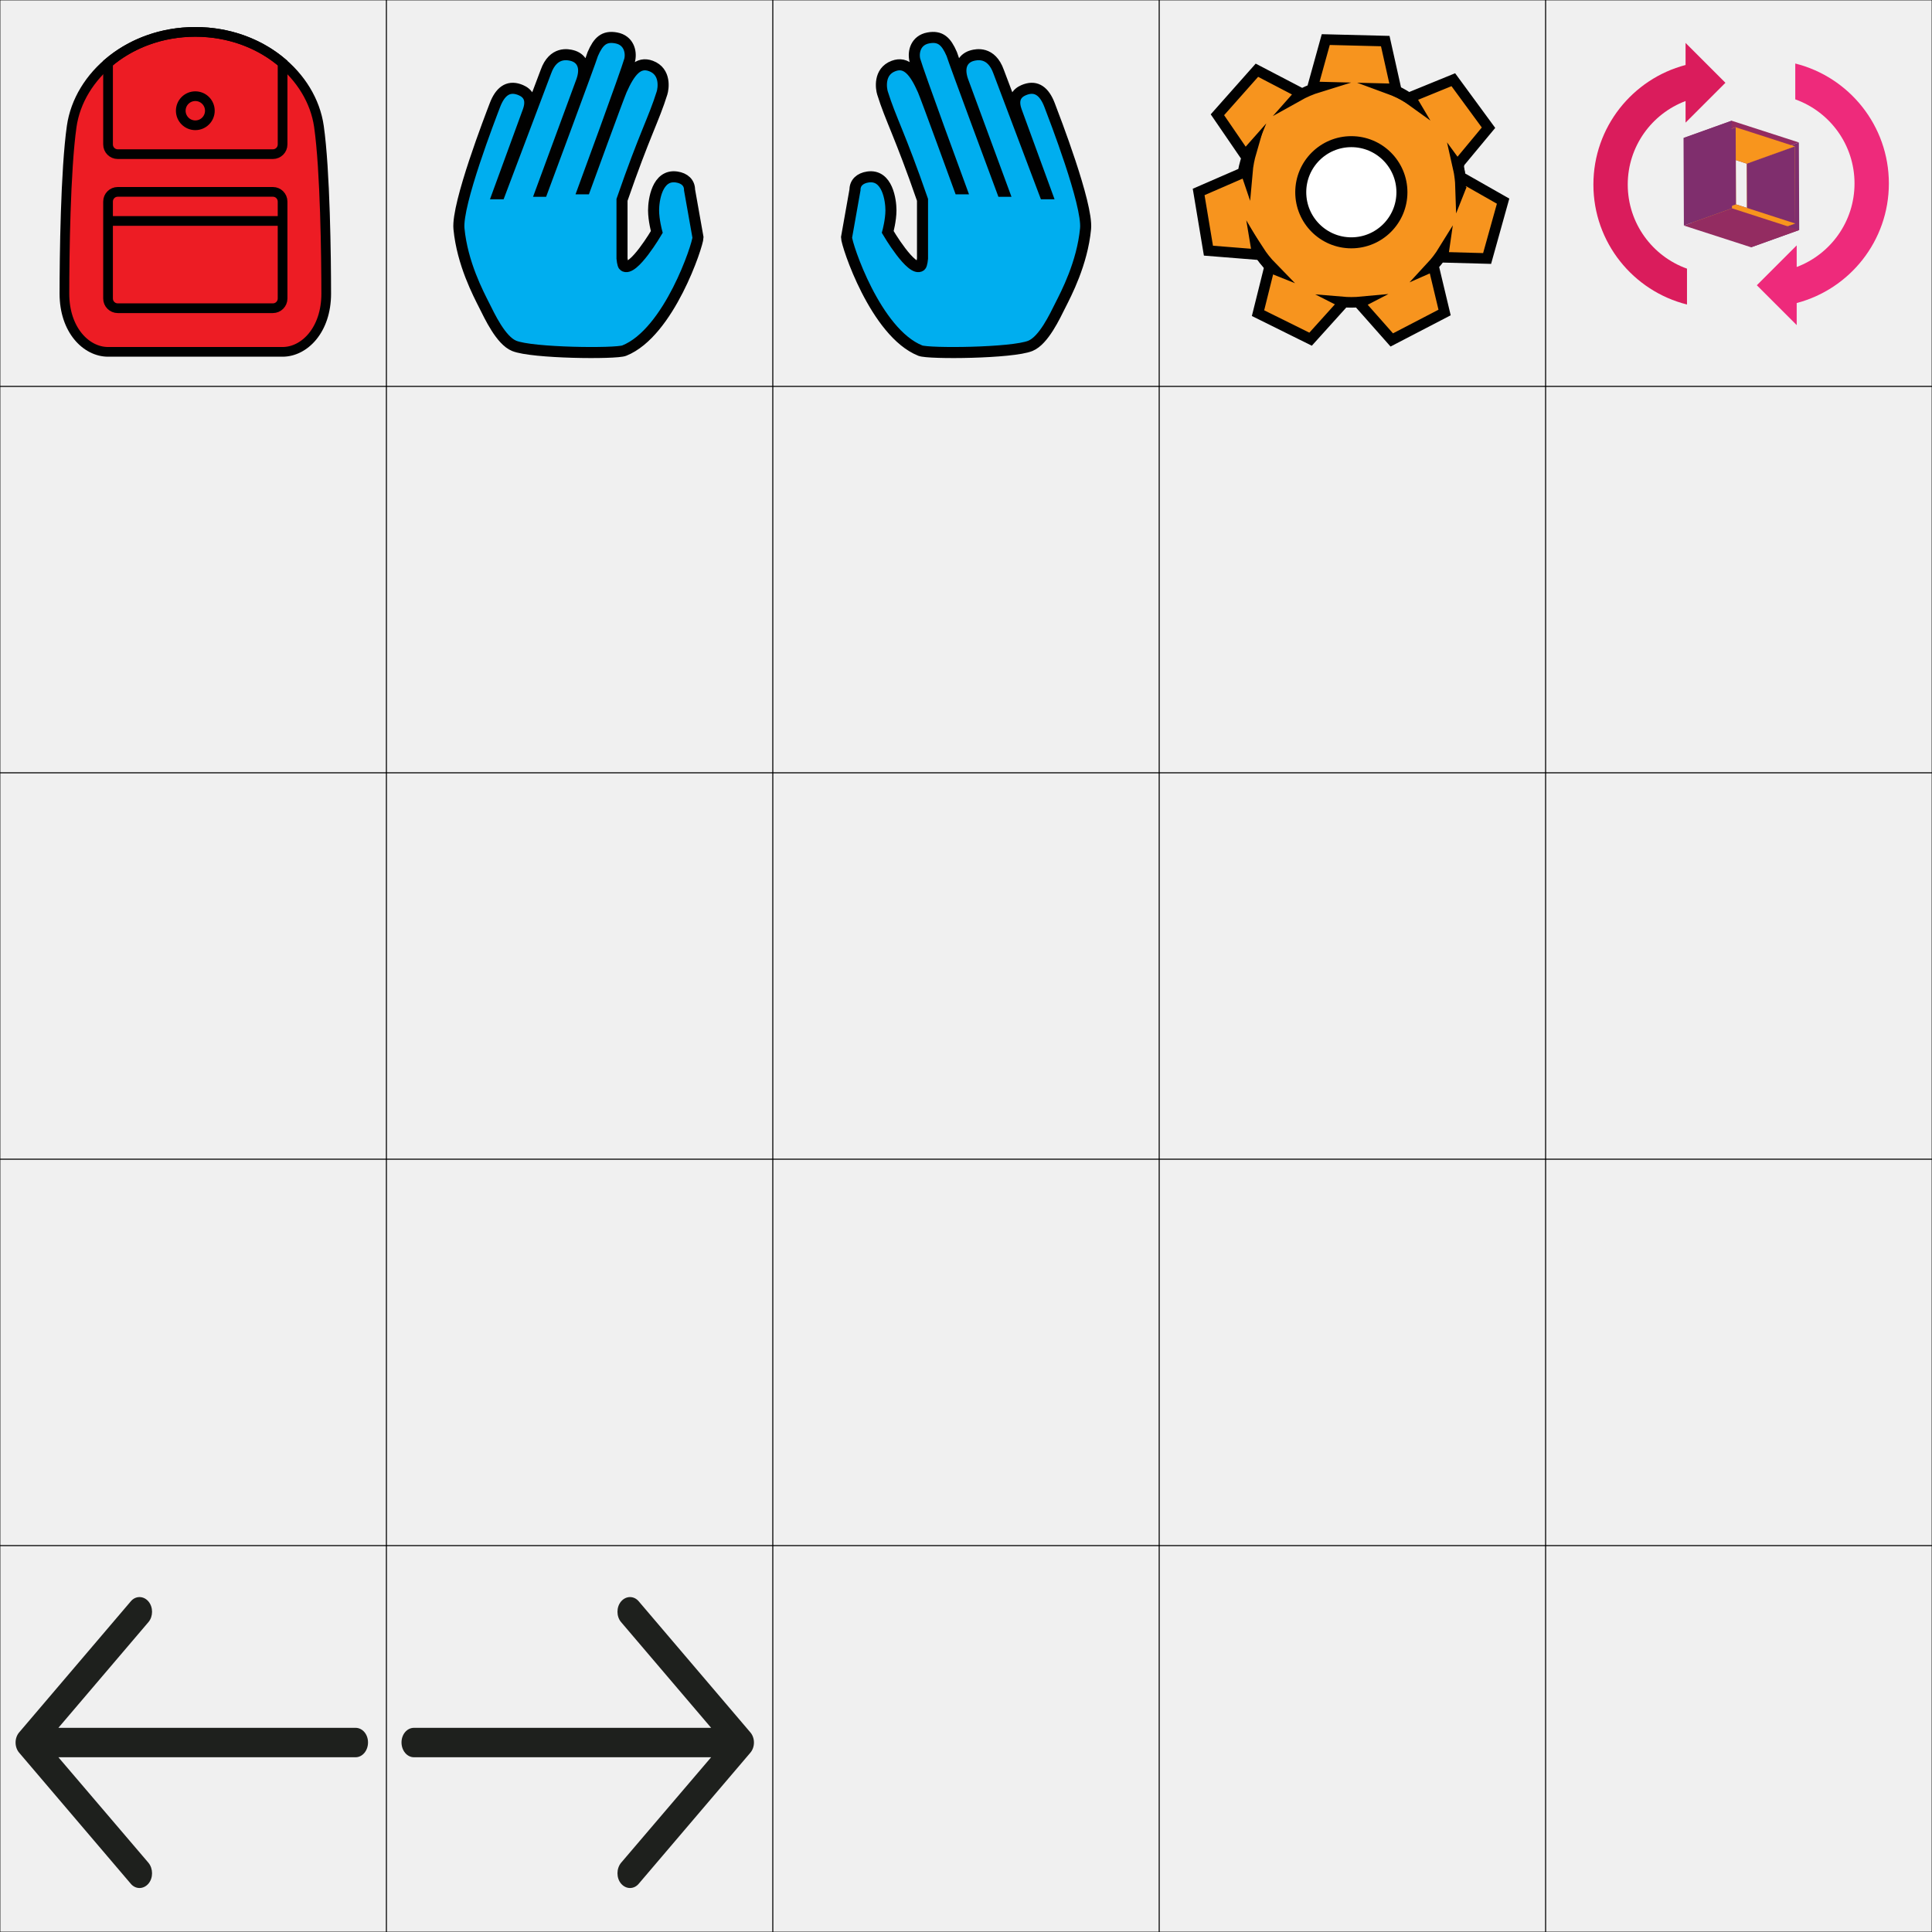
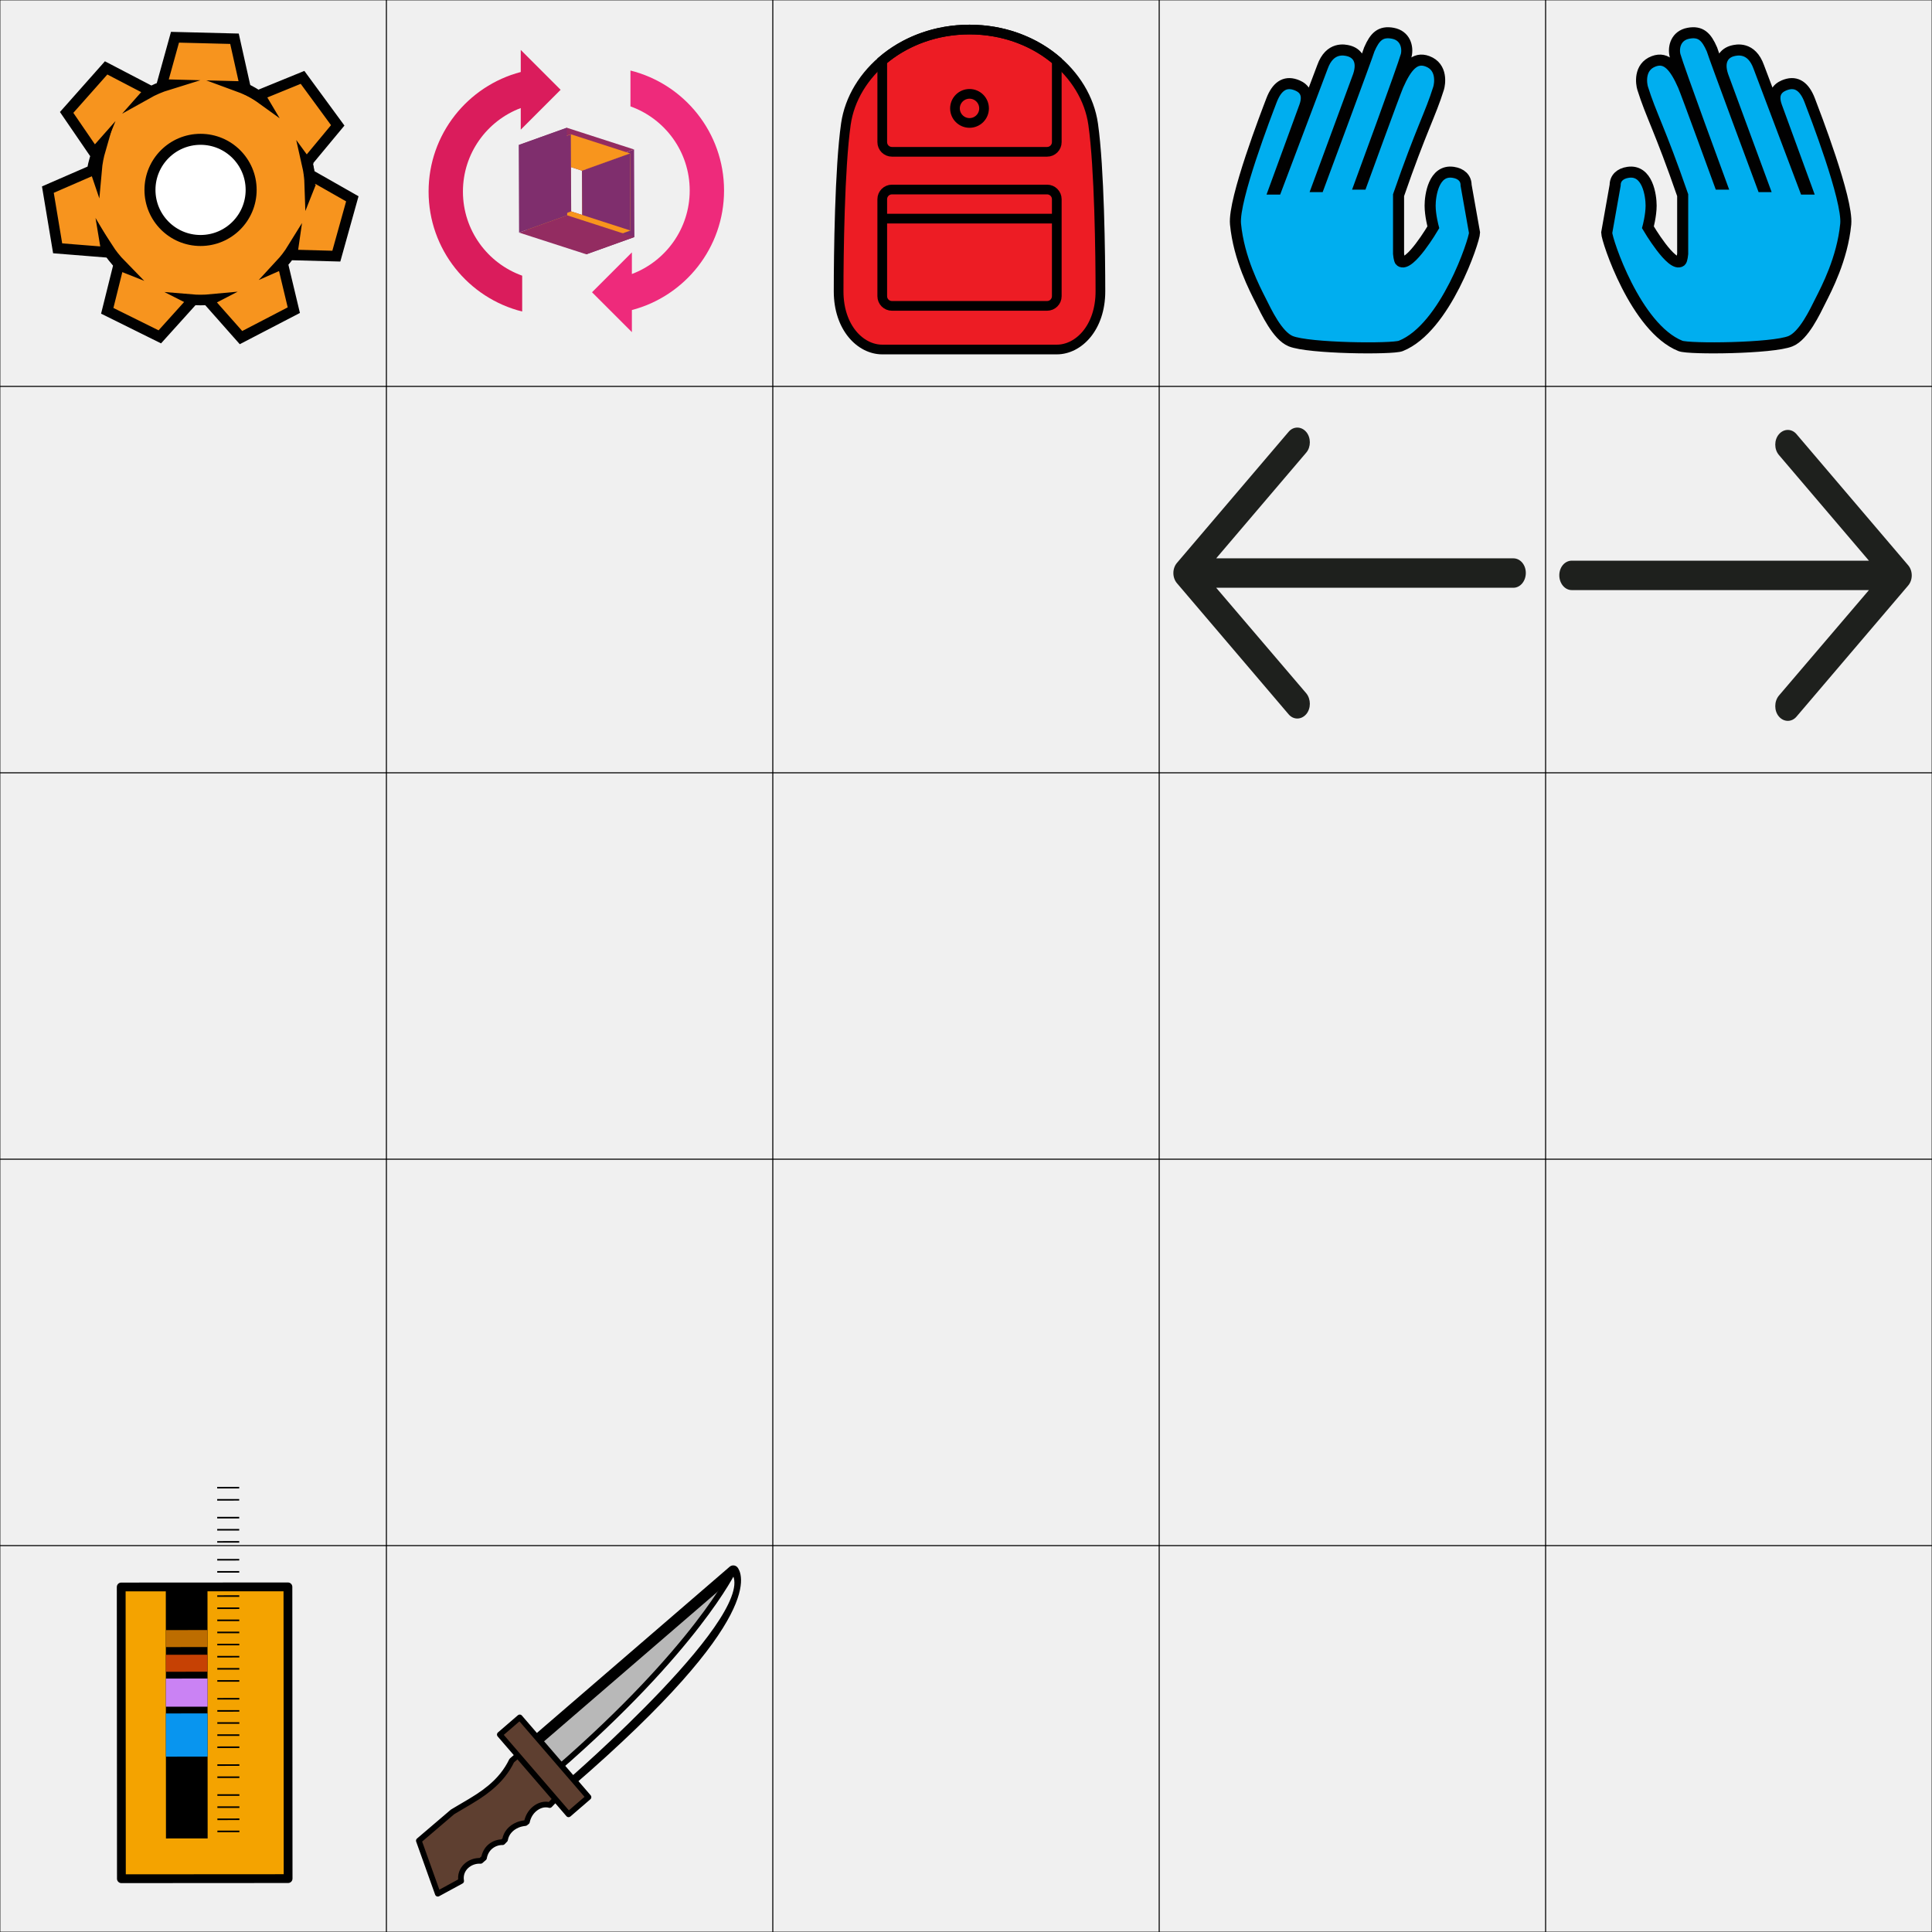
- <svg xmlns="http://www.w3.org/2000/svg" version="1.1" x="0px" y="0px" width="750px" height="750px" viewBox="0.125 0.125 750 750" overflow="visible" enable-background="new 0.125 0.125 750 750" xml:space="preserve" id="svg3531">
+ <svg xmlns="http://www.w3.org/2000/svg" xmlns:ns1="http://inkpad.envoza.com/svg_extensions" version="1.1" x="0px" y="0px" width="750px" height="750px" viewBox="0.125 0.125 750 750" overflow="visible" enable-background="new 0.125 0.125 750 750" xml:space="preserve" id="svg3531">
  <defs id="defs3533" />
-   <path fill="#DA1C5C" d="M632.014,71.769c0-14.841,9.335-27.482,22.446-32.427v8.393l15.476-15.476L654.46,16.782v8.572  c-20.587,5.407-35.779,24.13-35.779,46.414c0,22.485,15.463,41.352,36.333,46.565v-13.916  C641.608,99.626,632.014,86.82,632.014,71.769z" id="path3535" />
-   <path fill="#EE2A7B" d="M720.047,71.348c0,14.841-9.335,27.482-22.446,32.427v-8.393l-15.476,15.476l15.476,15.476v-8.572  c20.587-5.407,35.779-24.13,35.779-46.414c0-22.485-15.463-41.352-36.333-46.565v13.916  C710.452,43.49,720.047,56.296,720.047,71.348z" id="path3537" />
-   <g id="g3539">
-     <g id="g3541">
-       <g enable-background="new    " id="g3543">
-         <g id="g3545">
-           <polygon fill="#7F2E6D" points="698.444,55.421 698.578,89.421 679.905,96.12 679.772,62.12     " id="polygon3547" />
-         </g>
-         <g id="g3549">
-           <polygon fill="#FBAB19" points="696.893,56.948 697.01,86.886 678.338,93.585 678.22,63.647     " id="polygon3551" />
-         </g>
-         <g id="g3553">
-           <polygon fill="#7F2E6D" points="697.01,86.886 678.338,93.585 678.22,63.647 696.893,56.948     " id="polygon3555" />
-         </g>
-         <g id="g3557">
-           <polygon fill="#932C61" points="672.345,46.991 698.444,55.421 679.772,62.12 653.672,53.69     " id="polygon3559" />
-         </g>
-         <g id="g3561">
-           <polygon fill="#932C61" points="696.893,56.948 678.22,63.647 655.24,56.225 673.912,49.526     " id="polygon3563" />
-         </g>
-         <g id="g3565">
-           <polygon fill="#F8951D" points="673.912,49.526 696.893,56.948 678.22,63.647 655.24,56.225     " id="polygon3567" />
-         </g>
-         <g id="g3569">
-           <polygon fill="#932C61" points="674.03,79.464 697.01,86.886 678.338,93.585 655.357,86.163     " id="polygon3571" />
-         </g>
-         <g id="g3573">
-           <polygon fill="#F8951D" points="697.01,86.886 678.338,93.585 655.357,86.163 674.03,79.464     " id="polygon3575" />
-         </g>
-         <g id="g3577">
-           <polygon fill="#FBAB19" points="674.03,79.464 655.357,86.163 655.24,56.225 673.912,49.526     " id="polygon3579" />
-         </g>
-         <g id="g3581">
-           <polygon fill="#7F2E6D" points="673.912,49.526 674.03,79.464 655.357,86.163 655.24,56.225     " id="polygon3583" />
-         </g>
-         <g id="g3585">
-           <polygon fill="#932C61" points="698.578,89.421 679.905,96.12 653.806,87.69 672.478,80.992     " id="polygon3587" />
-         </g>
-         <g id="g3589">
-           <polygon fill="#7F2E6D" points="672.478,80.992 653.806,87.69 653.672,53.69 672.345,46.991     " id="polygon3591" />
+   <g id="g3625" transform="translate(-452.1792,2.723971)">
+     <path id="path3535" d="m 632.014,71.769 c 0,-14.841 9.335,-27.482 22.446,-32.427 l 0,8.393 15.476,-15.476 -15.476,-15.477 0,8.572 c -20.587,5.407 -35.779,24.13 -35.779,46.414 0,22.485 15.463,41.352 36.333,46.565 l 0,-13.916 c -13.406,-4.791 -23,-17.597 -23,-32.648 z" style="fill:#da1c5c" />
+     <path id="path3537" d="m 720.047,71.348 c 0,14.841 -9.335,27.482 -22.446,32.427 l 0,-8.393 -15.476,15.476 15.476,15.476 0,-8.572 c 20.587,-5.407 35.779,-24.13 35.779,-46.414 0,-22.485 -15.463,-41.352 -36.333,-46.565 l 0,13.916 c 13.405,4.791 23,17.597 23,32.649 z" style="fill:#ee2a7b" />
+     <g id="g3539">
+       <g id="g3541">
+         <g id="g3543" enable-background="new    ">
+           <g id="g3545">
+             <polygon id="polygon3547" points="698.578,89.421 679.905,96.12 679.772,62.12 698.444,55.421 " style="fill:#7f2e6d" />
+           </g>
+           <g id="g3549">
+             <polygon id="polygon3551" points="697.01,86.886 678.338,93.585 678.22,63.647 696.893,56.948 " style="fill:#fbab19" />
+           </g>
+           <g id="g3553">
+             <polygon id="polygon3555" points="678.338,93.585 678.22,63.647 696.893,56.948 697.01,86.886 " style="fill:#7f2e6d" />
+           </g>
+           <g id="g3557">
+             <polygon id="polygon3559" points="698.444,55.421 679.772,62.12 653.672,53.69 672.345,46.991 " style="fill:#932c61" />
+           </g>
+           <g id="g3561">
+             <polygon id="polygon3563" points="678.22,63.647 655.24,56.225 673.912,49.526 696.893,56.948 " style="fill:#932c61" />
+           </g>
+           <g id="g3565">
+             <polygon id="polygon3567" points="696.893,56.948 678.22,63.647 655.24,56.225 673.912,49.526 " style="fill:#f8951d" />
+           </g>
+           <g id="g3569">
+             <polygon id="polygon3571" points="697.01,86.886 678.338,93.585 655.357,86.163 674.03,79.464 " style="fill:#932c61" />
+           </g>
+           <g id="g3573">
+             <polygon id="polygon3575" points="678.338,93.585 655.357,86.163 674.03,79.464 697.01,86.886 " style="fill:#f8951d" />
+           </g>
+           <g id="g3577">
+             <polygon id="polygon3579" points="655.357,86.163 655.24,56.225 673.912,49.526 674.03,79.464 " style="fill:#fbab19" />
+           </g>
+           <g id="g3581">
+             <polygon id="polygon3583" points="674.03,79.464 655.357,86.163 655.24,56.225 673.912,49.526 " style="fill:#7f2e6d" />
+           </g>
+           <g id="g3585">
+             <polygon id="polygon3587" points="679.905,96.12 653.806,87.69 672.478,80.992 698.578,89.421 " style="fill:#932c61" />
+           </g>
+           <g id="g3589">
+             <polygon id="polygon3591" points="653.806,87.69 653.672,53.69 672.345,46.991 672.478,80.992 " style="fill:#7f2e6d" />
+           </g>
        </g>
      </g>
    </g>
  </g>
-   <path fill="#F7941E" stroke="#010101" stroke-width="4.108" stroke-miterlimit="10" d="M577.419,100.467l6.209-22.255l-16.56-9.419  l-0.018,0.064c-0.229-1.652-0.55-3.275-0.961-4.861l11.874-14.299l-13.663-18.63l-17.437,7.123  c-2.348-1.427-4.846-2.632-7.462-3.589l2.634,0.066l-4.154-18.595l-23.096-0.583l-5.088,18.36l2.374,0.061  c-2.886,0.891-5.639,2.083-8.228,3.534l1.107-1.249l-16.895-8.807l-15.329,17.287l10.763,15.721l1.678-1.895  c-1.133,2.754-1.988,5.652-2.527,8.66l-17.2,7.479l3.797,22.791l18.991,1.52l-0.441-2.653c1.501,2.566,3.26,4.962,5.244,7.15  l-4.543,18.24l20.405,10.109l12.762-14.146l-0.615-0.311c1.209,0.103,2.433,0.158,3.67,0.158c1.373,0,2.732-0.067,4.073-0.194  l-0.998,0.517l12.625,14.271l20.503-10.655l-4.343-18.191c0.938-1.044,1.82-2.137,2.651-3.271L577.419,100.467z" id="path3593" />
-   <circle fill="#FFFFFF" stroke="#010101" stroke-width="4.271" stroke-miterlimit="10" cx="524.712" cy="74.752" r="19.639" id="circle3595" />
-   <path fill="none" stroke="#010101" stroke-width="4.262" stroke-miterlimit="10" d="M547.983,38.584l0.356,0.601  c-0.983-0.713-2.003-1.391-3.065-2.023c-1.182-0.704-2.385-1.336-3.607-1.904l1.141,0.031" id="path3597" />
-   <path fill="none" stroke="#010101" stroke-width="4.262" stroke-miterlimit="10" d="M567.457,71.985l-0.258,0.65  c-0.038-1.214-0.128-2.436-0.28-3.663c-0.167-1.364-0.406-2.703-0.705-4.017l0.674,0.921" id="path3599" />
-   <path fill="none" stroke="#010101" stroke-width="4.262" stroke-miterlimit="10" d="M556.483,103.351l-0.64,0.282  c0.825-0.892,1.617-1.826,2.37-2.807c0.837-1.091,1.605-2.212,2.312-3.358l-0.163,1.129" id="path3601" />
-   <path fill="none" stroke="#010101" stroke-width="4.533" stroke-miterlimit="10" d="M485.145,59.665l0.475-0.567  c-0.356,1.229-0.666,2.482-0.914,3.762c-0.276,1.421-0.473,2.841-0.597,4.257l-0.388-1.145" id="path3603" />
-   <path fill="none" stroke="#010101" stroke-width="4.547" stroke-miterlimit="10" d="M488.744,98.336l-0.12-0.73  c0.699,1.074,1.448,2.124,2.257,3.145c0.898,1.136,1.852,2.208,2.845,3.225l-1.125-0.449" id="path3605" />
-   <path fill="#00AEEF" stroke="#010101" stroke-width="4.292" stroke-miterlimit="10" d="M192.274,40.886  c1.999-5.231,5.045-7.503,9.286-6.06c1.9,0.663,5.735,2.4,3.599,8.365L193.402,75.34h0.745l17.893-47.376  c2.868-8.055,8.702-6.668,10.226-6.264c3.005,0.799,5.772,3.597,3.725,9.65l-15.86,43.032h0.505c0,0,18.924-50.895,19.611-53.302  c2.107-4.851,4.332-7.131,9.118-6.23c4.786,0.9,5.934,5.276,5.22,8.504c-1.325,4.827-17.967,50.07-17.967,50.07h0.616  c0,0,12.914-35.459,14.135-38.252c3.21-7.261,6.421-11.312,11.451-9.439c5.939,2.213,4.804,8.894,4.305,10.492  c-3.189,10.227-6.678,15.889-15.534,41.478v22.751c0,0,0.208,2.481,0.719,2.873c3.495,2.678,12.778-13.148,12.778-13.148  s-1.243-4.582-1.243-8.404c0-3.826,1.324-14.06,8.954-12.941c3.074,0.45,5.009,2.241,5.009,5.006l3.275,18.457  c0,2.765-11.19,36.959-28.628,43.935c-3.291,1.315-35.805,1.012-42.75-1.851c-5.16-2.127-9.462-11.431-11.662-15.807  c-2.199-4.375-8.459-16.159-9.75-29.665C177.382,79.405,190.509,45.516,192.274,40.886z" id="path3607" />
-   <path fill="#00AEEF" stroke="#010101" stroke-width="4.292" stroke-miterlimit="10" d="M407.56,40.886  c-1.999-5.231-5.045-7.503-9.286-6.06c-1.9,0.663-5.735,2.4-3.599,8.365l11.757,32.149h-0.745l-17.893-47.376  c-2.868-8.055-8.702-6.668-10.226-6.264c-3.005,0.799-5.772,3.597-3.725,9.65l15.86,43.032H389.2c0,0-18.924-50.895-19.612-53.302  c-2.107-4.851-4.332-7.131-9.118-6.23c-4.786,0.9-5.934,5.276-5.22,8.504c1.325,4.827,17.968,50.07,17.968,50.07h-0.617  c0,0-12.913-35.459-14.135-38.252c-3.21-7.261-6.421-11.312-11.451-9.439c-5.939,2.213-4.803,8.894-4.305,10.492  c3.188,10.227,6.677,15.889,15.534,41.478v22.751c0,0-0.208,2.481-0.719,2.873c-3.495,2.678-12.778-13.148-12.778-13.148  s1.243-4.582,1.243-8.404c0-3.826-1.324-14.06-8.954-12.941c-3.075,0.45-5.009,2.241-5.009,5.006l-3.276,18.457  c0,2.765,11.19,36.959,28.628,43.935c3.291,1.315,35.805,1.012,42.75-1.851c5.161-2.127,9.462-11.431,11.662-15.807  c2.199-4.375,8.459-16.159,9.75-29.665C422.452,79.405,409.326,45.516,407.56,40.886z" id="path3609" />
+   <g id="g3616" transform="translate(-446.7312,-0.9079875)">
+     <path id="path3593" d="m 577.419,100.467 6.209,-22.255 -16.56,-9.419 -0.018,0.064 c -0.229,-1.652 -0.55,-3.275 -0.961,-4.861 L 577.963,49.697 564.3,31.067 546.863,38.19 c -2.348,-1.427 -4.846,-2.632 -7.462,-3.589 l 2.634,0.066 -4.154,-18.595 -23.096,-0.583 -5.088,18.36 2.374,0.061 c -2.886,0.891 -5.639,2.083 -8.228,3.534 l 1.107,-1.249 -16.895,-8.807 -15.329,17.287 10.763,15.721 1.678,-1.895 c -1.133,2.754 -1.988,5.652 -2.527,8.66 l -17.2,7.479 3.797,22.791 18.991,1.52 -0.441,-2.653 c 1.501,2.566 3.26,4.962 5.244,7.15 l -4.543,18.24 20.405,10.109 12.762,-14.146 -0.615,-0.311 c 1.209,0.103 2.433,0.158 3.67,0.158 1.373,0 2.732,-0.067 4.073,-0.194 l -0.998,0.517 12.625,14.271 20.503,-10.655 -4.343,-18.191 c 0.938,-1.044 1.82,-2.137 2.651,-3.271 l 18.198,0.492 z" stroke-miterlimit="10" style="fill:#f7941e;stroke:#010101;stroke-width:4.108;stroke-miterlimit:10" />
+     <circle id="circle3595" r="19.639" cy="74.752" cx="524.712" stroke-miterlimit="10" style="fill:#ffffff;stroke:#010101;stroke-width:4.271;stroke-miterlimit:10" />
+     <path id="path3597" d="m 547.983,38.584 0.356,0.601 c -0.983,-0.713 -2.003,-1.391 -3.065,-2.023 -1.182,-0.704 -2.385,-1.336 -3.607,-1.904 l 1.141,0.031" stroke-miterlimit="10" style="fill:none;stroke:#010101;stroke-width:4.262;stroke-miterlimit:10" />
+     <path id="path3599" d="m 567.457,71.985 -0.258,0.65 c -0.038,-1.214 -0.128,-2.436 -0.28,-3.663 -0.167,-1.364 -0.406,-2.703 -0.705,-4.017 l 0.674,0.921" stroke-miterlimit="10" style="fill:none;stroke:#010101;stroke-width:4.262;stroke-miterlimit:10" />
+     <path id="path3601" d="m 556.483,103.351 -0.64,0.282 c 0.825,-0.892 1.617,-1.826 2.37,-2.807 0.837,-1.091 1.605,-2.212 2.312,-3.358 l -0.163,1.129" stroke-miterlimit="10" style="fill:none;stroke:#010101;stroke-width:4.262;stroke-miterlimit:10" />
+     <path id="path3603" d="m 485.145,59.665 0.475,-0.567 c -0.356,1.229 -0.666,2.482 -0.914,3.762 -0.276,1.421 -0.473,2.841 -0.597,4.257 l -0.388,-1.145" stroke-miterlimit="10" style="fill:none;stroke:#010101;stroke-width:4.533;stroke-miterlimit:10" />
+     <path id="path3605" d="m 488.744,98.336 -0.12,-0.73 c 0.699,1.074 1.448,2.124 2.257,3.145 0.898,1.136 1.852,2.208 2.845,3.225 l -1.125,-0.449" stroke-miterlimit="10" style="fill:none;stroke:#010101;stroke-width:4.547;stroke-miterlimit:10" />
+   </g>
+   <path stroke-miterlimit="10" d="m 493.727,39.07 c 1.999,-5.231 5.045,-7.503 9.286,-6.06 1.9,0.663 5.735,2.4 3.599,8.365 l -11.757,32.149 0.745,0 17.893,-47.376 c 2.868,-8.055 8.702,-6.668 10.226,-6.264 3.005,0.799 5.772,3.597 3.725,9.65 l -15.86,43.032 0.505,0 c 0,0 18.924,-50.895 19.611,-53.302 2.107,-4.851 4.332,-7.131 9.118,-6.23 4.786,0.9 5.934,5.276 5.22,8.504 -1.325,4.827 -17.967,50.07 -17.967,50.07 l 0.616,0 c 0,0 12.914,-35.459 14.135,-38.252 3.21,-7.261 6.421,-11.312 11.451,-9.439 5.939,2.213 4.804,8.894 4.305,10.492 -3.189,10.227 -6.678,15.889 -15.534,41.478 l 0,22.751 c 0,0 0.208,2.481 0.719,2.873 3.495,2.678 12.778,-13.148 12.778,-13.148 0,0 -1.243,-4.582 -1.243,-8.404 0,-3.826 1.324,-14.06 8.954,-12.941 3.074,0.45 5.009,2.241 5.009,5.006 l 3.275,18.457 c 0,2.765 -11.19,36.959 -28.628,43.935 -3.291,1.315 -35.805,1.012 -42.75,-1.851 -5.16,-2.127 -9.462,-11.431 -11.662,-15.807 -2.199,-4.375 -8.459,-16.159 -9.75,-29.665 -0.911,-9.504 12.216,-43.393 13.981,-48.023 z" id="path3607" style="fill:#00aeef;stroke:#010101;stroke-width:4.292;stroke-miterlimit:10" />
+   <path stroke-miterlimit="10" d="m 702.657,39.07 c -1.999,-5.231 -5.045,-7.503 -9.286,-6.06 -1.9,0.663 -5.735,2.4 -3.599,8.365 l 11.757,32.149 -0.745,0 -17.893,-47.376 c -2.868,-8.055 -8.702,-6.668 -10.226,-6.264 -3.005,0.799 -5.772,3.597 -3.725,9.65 l 15.86,43.032 -0.503,0 c 0,0 -18.924,-50.895 -19.612,-53.302 -2.107,-4.851 -4.332,-7.131 -9.118,-6.23 -4.786,0.9 -5.934,5.276 -5.22,8.504 1.325,4.827 17.968,50.07 17.968,50.07 l -0.617,0 c 0,0 -12.913,-35.459 -14.135,-38.252 -3.21,-7.261 -6.421,-11.312 -11.451,-9.439 -5.939,2.213 -4.803,8.894 -4.305,10.492 3.188,10.227 6.677,15.889 15.534,41.478 l 0,22.751 c 0,0 -0.208,2.481 -0.719,2.873 -3.495,2.678 -12.778,-13.148 -12.778,-13.148 0,0 1.243,-4.582 1.243,-8.404 0,-3.826 -1.324,-14.06 -8.954,-12.941 -3.075,0.45 -5.009,2.241 -5.009,5.006 l -3.276,18.457 c 0,2.765 11.19,36.959 28.628,43.935 3.291,1.315 35.805,1.012 42.75,-1.851 5.161,-2.127 9.462,-11.431 11.662,-15.807 2.199,-4.375 8.459,-16.159 9.75,-29.665 0.911,-9.504 -12.215,-43.393 -13.981,-48.023 z" id="path3609" style="fill:#00aeef;stroke:#010101;stroke-width:4.292;stroke-miterlimit:10" />
  <path id="handle_1_" display="none" fill="none" stroke="#010101" stroke-width="14.319" stroke-miterlimit="10" d="  M753.125,493.129c0-13.18-9.617-23.865-21.479-23.865s-21.479,10.685-21.479,23.865" />
-   <path id="bag_2_" fill="#ED1C24" stroke="#010101" stroke-width="3.764" stroke-miterlimit="10" d="M123.937,49.2  c-2.823-19.761-22.583-36.7-47.991-36.7l0,0l0,0l0,0l0,0c-25.407,0-45.168,16.938-47.991,36.7  c-2.429,16.999-2.822,50.814-2.822,64.929c0,14.115,8.468,22.584,16.938,22.584h33.876l0,0h33.876  c8.469,0,16.938-8.469,16.938-22.584C126.759,100.015,126.366,66.199,123.937,49.2z" />
-   <line id="zipper_2_" fill="none" stroke="#000000" stroke-width="3.764" stroke-miterlimit="10" x1="42.07" y1="85.899" x2="109.822" y2="85.899" />
-   <path id="pocket_2_" fill="none" stroke="#000000" stroke-width="3.764" stroke-miterlimit="10" d="M109.822,116.011  c0,2.079-1.685,3.764-3.764,3.764H45.833c-2.079,0-3.764-1.685-3.764-3.764v-37.64c0-2.079,1.685-3.765,3.764-3.765h60.225  c2.079,0,3.764,1.686,3.764,3.765V116.011z" />
-   <circle id="circle_1_" fill="none" stroke="#000000" stroke-width="3.764" stroke-miterlimit="10" cx="75.946" cy="43.112" r="5.646" />
-   <path fill="none" stroke="#010101" stroke-width="3.764" stroke-miterlimit="10" d="M42.07,56.202c0,2.079,1.685,3.765,3.764,3.765  h60.225c2.079,0,3.764-1.686,3.764-3.765V24.607v0C101.215,17.231,89.37,12.5,75.946,12.5c-13.424,0-25.269,4.731-33.876,12.107l0,0  V56.202z" id="path3616" />
+   <g id="g3609" transform="translate(300.5448,-0.9079909)">
+     <path d="M 123.937,49.2 C 121.114,29.439 101.354,12.5 75.946,12.5 l 0,0 0,0 0,0 0,0 c -25.407,0 -45.168,16.938 -47.991,36.7 -2.429,16.999 -2.822,50.814 -2.822,64.929 0,14.115 8.468,22.584 16.938,22.584 l 33.876,0 0,0 33.876,0 c 8.469,0 16.938,-8.469 16.938,-22.584 -0.002,-14.114 -0.395,-47.93 -2.824,-64.929 z" stroke-miterlimit="10" id="bag_2_" style="fill:#ed1c24;stroke:#010101;stroke-width:3.764;stroke-miterlimit:10" />
+     <line y2="85.899" x2="109.822" y1="85.899" x1="42.07" stroke-miterlimit="10" id="zipper_2_" style="fill:none;stroke:#000000;stroke-width:3.764;stroke-miterlimit:10" />
+     <path d="m 109.822,116.011 c 0,2.079 -1.685,3.764 -3.764,3.764 l -60.225,0 c -2.079,0 -3.764,-1.685 -3.764,-3.764 l 0,-37.64 c 0,-2.079 1.685,-3.765 3.764,-3.765 l 60.225,0 c 2.079,0 3.764,1.686 3.764,3.765 l 0,37.64 z" stroke-miterlimit="10" id="pocket_2_" style="fill:none;stroke:#000000;stroke-width:3.764;stroke-miterlimit:10" />
+     <circle r="5.646" cy="43.112" cx="75.946" stroke-miterlimit="10" id="circle_1_" style="fill:none;stroke:#000000;stroke-width:3.764;stroke-miterlimit:10" />
+     <path id="path3616" d="m 42.07,56.202 c 0,2.079 1.685,3.765 3.764,3.765 l 60.225,0 c 2.079,0 3.764,-1.686 3.764,-3.765 l 0,-31.595 0,0 C 101.215,17.231 89.37,12.5 75.946,12.5 62.522,12.5 50.677,17.231 42.07,24.607 l 0,0 0,31.595 z" stroke-miterlimit="10" style="fill:none;stroke:#010101;stroke-width:3.764;stroke-miterlimit:10" />
+   </g>
  <rect x="0.125" y="0.125" fill="none" stroke="#000000" stroke-width="0.25" stroke-miterlimit="10" width="150" height="150" id="rect3618" />
  <rect x="150.125" y="0.125" fill="none" stroke="#000000" stroke-width="0.25" stroke-miterlimit="10" width="150" height="150" id="rect3620" />
  <rect x="300.125" y="0.125" fill="none" stroke="#000000" stroke-width="0.25" stroke-miterlimit="10" width="150" height="150" id="rect3622" />
-   <rect x="450.125" y="0.125" fill="none" stroke="#000000" stroke-width="0.25" stroke-miterlimit="10" width="150" height="150" id="rect3624" />
+   <rect x="450.125" y="0.125" stroke-miterlimit="10" width="150" height="150" id="rect3624" stroke-width="0.25" stroke="#000000" fill="none" />
  <rect x="600.125" y="0.125" fill="none" stroke="#000000" stroke-width="0.25" stroke-miterlimit="10" width="150" height="150" id="rect3626" />
  <rect x="0.125" y="150.125" fill="none" stroke="#000000" stroke-width="0.25" stroke-miterlimit="10" width="150" height="150" id="rect3628" />
  <rect x="150.125" y="150.125" fill="none" stroke="#000000" stroke-width="0.25" stroke-miterlimit="10" width="150" height="150" id="rect3630" />
  <rect x="300.125" y="150.125" fill="none" stroke="#000000" stroke-width="0.25" stroke-miterlimit="10" width="150" height="150" id="rect3632" />
  <rect x="450.125" y="150.125" fill="none" stroke="#000000" stroke-width="0.25" stroke-miterlimit="10" width="150" height="150" id="rect3634" />
  <rect x="600.125" y="150.125" fill="none" stroke="#000000" stroke-width="0.25" stroke-miterlimit="10" width="150" height="150" id="rect3636" />
  <rect x="0.125" y="300.125" fill="none" stroke="#000000" stroke-width="0.25" stroke-miterlimit="10" width="150" height="150" id="rect3638" />
  <rect x="150.125" y="300.125" fill="none" stroke="#000000" stroke-width="0.25" stroke-miterlimit="10" width="150" height="150" id="rect3640" />
  <rect x="300.125" y="300.125" fill="none" stroke="#000000" stroke-width="0.25" stroke-miterlimit="10" width="150" height="150" id="rect3642" />
  <rect x="450.125" y="300.125" fill="none" stroke="#000000" stroke-width="0.25" stroke-miterlimit="10" width="150" height="150" id="rect3644" />
  <rect x="600.125" y="300.125" fill="none" stroke="#000000" stroke-width="0.25" stroke-miterlimit="10" width="150" height="150" id="rect3646" />
  <rect x="0.125" y="450.125" fill="none" stroke="#000000" stroke-width="0.25" stroke-miterlimit="10" width="150" height="150" id="rect3648" />
  <rect x="150.125" y="450.125" fill="none" stroke="#000000" stroke-width="0.25" stroke-miterlimit="10" width="150" height="150" id="rect3650" />
  <rect x="300.125" y="450.125" fill="none" stroke="#000000" stroke-width="0.25" stroke-miterlimit="10" width="150" height="150" id="rect3652" />
  <rect x="450.125" y="450.125" fill="none" stroke="#000000" stroke-width="0.25" stroke-miterlimit="10" width="150" height="150" id="rect3654" />
  <rect x="600.125" y="450.125" fill="none" stroke="#000000" stroke-width="0.25" stroke-miterlimit="10" width="150" height="150" id="rect3656" />
  <rect x="0.125" y="600.126" fill="none" stroke="#000000" stroke-width="0.25" stroke-miterlimit="10" width="150" height="150" id="rect3658" />
  <rect x="150.125" y="600.126" fill="none" stroke="#000000" stroke-width="0.25" stroke-miterlimit="10" width="150" height="150" id="rect3660" />
  <rect x="300.125" y="600.126" fill="none" stroke="#000000" stroke-width="0.25" stroke-miterlimit="10" width="150" height="150" id="rect3662" />
  <rect x="450.125" y="600.126" fill="none" stroke="#000000" stroke-width="0.25" stroke-miterlimit="10" width="150" height="150" id="rect3664" />
  <rect x="600.125" y="600.126" fill="none" stroke="#000000" stroke-width="0.25" stroke-miterlimit="10" width="150" height="150" id="rect3666" />
-   <path style="fill:#1e201d" d="m 50.858,621.806 c 1.864,-2.265 4.966,-2.265 6.895,0 1.864,2.188 1.864,5.83 0,8.013 l -34.962,41.046 115.371,0 c 2.689,0.005 4.827,2.515 4.827,5.672 0,3.157 -2.138,5.749 -4.827,5.749 l -115.371,0 34.962,40.969 c 1.864,2.265 1.864,5.912 0,8.095 -1.929,2.265 -5.036,2.265 -6.895,0 L 7.619,680.587 c -1.929,-2.188 -1.929,-5.83 0,-8.013 L 50.858,621.806 Z" id="path3766" />
+   <path style="fill:#1e201d" d="m 500.313,167.811 c 1.864,-2.265 4.966,-2.265 6.895,0 1.864,2.188 1.864,5.83 0,8.013 l -34.962,41.046 115.371,0 c 2.689,0.005 4.827,2.515 4.827,5.672 0,3.157 -2.138,5.749 -4.827,5.749 l -115.371,0 34.962,40.969 c 1.864,2.265 1.864,5.912 0,8.095 -1.929,2.265 -5.036,2.265 -6.895,0 L 457.074,226.592 c -1.929,-2.188 -1.929,-5.83 0,-8.013 l 43.239,-50.768 z" id="path3766" />
  <g transform="translate(101.5108,491.9466)" id="g3768" />
  <g transform="translate(101.5108,491.9466)" id="g3770" />
  <g transform="translate(101.5108,491.9466)" id="g3772" />
  <g transform="translate(101.5108,491.9466)" id="g3774" />
  <g transform="translate(101.5108,491.9466)" id="g3776" />
  <g transform="translate(101.5108,491.9466)" id="g3778" />
  <g transform="translate(101.5108,491.9466)" id="g3780" />
  <g transform="translate(101.5108,491.9466)" id="g3782" />
  <g transform="translate(101.5108,491.9466)" id="g3784" />
  <g transform="translate(101.5108,491.9466)" id="g3786" />
  <g transform="translate(101.5108,491.9466)" id="g3788" />
  <g transform="translate(101.5108,491.9466)" id="g3790" />
  <g transform="translate(101.5108,491.9466)" id="g3792" />
  <g transform="translate(101.5108,491.9466)" id="g3794" />
  <g transform="translate(101.5108,491.9466)" id="g3796" />
-   <path style="fill:#1e201d" d="m 248.121,621.806 c -1.864,-2.265 -4.966,-2.265 -6.895,0 -1.864,2.188 -1.864,5.83 0,8.013 l 34.962,41.046 -115.371,0 c -2.689,0.005 -4.827,2.515 -4.827,5.672 0,3.157 2.138,5.749 4.827,5.749 l 115.371,0 -34.962,40.969 c -1.864,2.265 -1.864,5.912 0,8.095 1.929,2.265 5.036,2.265 6.895,0 l 43.239,-50.763 c 1.929,-2.188 1.929,-5.83 0,-8.013 l -43.239,-50.768 z" id="path3766-3" />
+   <path style="fill:#1e201d" d="m 697.576,168.719 c -1.864,-2.265 -4.966,-2.265 -6.895,0 -1.864,2.188 -1.864,5.83 0,8.013 l 34.962,41.046 -115.371,0 c -2.689,0.005 -4.827,2.515 -4.827,5.672 0,3.157 2.138,5.749 4.827,5.749 l 115.371,0 -34.962,40.969 c -1.864,2.265 -1.864,5.912 0,8.095 1.929,2.265 5.036,2.265 6.895,0 l 43.239,-50.763 c 1.929,-2.188 1.929,-5.83 0,-8.013 l -43.239,-50.768 z" id="path3766-3" />
+   <g id="g3560" transform="matrix(0.4267064,-0.1410621,0.1410621,0.4267064,70.98127,636.1287)">
+     <g id="g3683" transform="matrix(0.3132845,-0.9496593,0.9496593,0.3132845,-84.37733,50.23588)">
+       <path style="opacity:1;fill:#f4a300;stroke:#000000;stroke-width:7.597;stroke-linecap:round;stroke-linejoin:round" id="path3531" d="m -133.453,11.461 252,0 0,144 -252,0 0,-144 z" />
+       <path style="opacity:1;fill:#000000" id="path3533" d="m -98.711,49.978 216,0 0,36 -216,0 0,-36 z" />
+       <path style="opacity:1;fill:#0895ef" id="path3535-3" d="m -28.046,49.978 37.335,0 0,36 -37.335,0 0,-36 z" />
+       <path style="opacity:1;fill:#ca82f4" id="path3537-6" d="m 15.086,49.978 24.33,0 0,36 -24.33,0 0,-36 z" />
+       <path style="opacity:1;fill:#c64104" id="path3539" d="m 45.289,49.978 14.682,0 0,36 -14.682,0 0,-36 z" />
+       <path style="opacity:1;fill:#bd6d00" id="path3541" d="m 66.607,49.978 14.682,0 0,36 -14.682,0 0,-36 z" />
+       <text style="font-size:19px;font-family:HelveticaNeue-Bold;text-anchor:start;opacity:1;fill:#000000" id="text3545" ns1:width="150.292" font-size="19" ns1:text="|||| || ||||| ||||||||||| ||| ||" y="89.847" x="-97.872">
+         <tspan id="tspan3547" textLength="140.809" y="108.847" x="-97.872">|||| || ||||| ||||||||||| ||| ||</tspan>
+       </text>
+     </g>
+   </g>
+   <g id="g4509" mask="none">
+     <path style="opacity:1;fill:#5e3f30;stroke:#000000;stroke-width:2.193;stroke-linejoin:round;image-rendering:auto" d="m 210.912,673.069 -12.125,10.514 c -1.952,4.04 -4.702,7.463 -8.409,10.531 -3.043,2.518 -5.6,4.137 -11.907,7.806 -1.276,0.743 -1.905,1.129 -2.665,1.583 l -13.087,11.172 7.36,20.592 9.077,-4.933 c -0.821,-4.703 3.352,-8.088 7.548,-7.821 0.104,-0.093 0.15,-0.125 0.262,-0.226 0.067,-0.06 0.068,-0.067 0.135,-0.128 0.368,-0.333 0.61,-0.522 0.914,-0.788 0.301,-1.745 1.136,-3.286 2.405,-4.37 1.336,-1.14 3.053,-1.766 4.828,-1.738 0.321,-0.34 0.645,-0.7 0.939,-0.962 0.445,-2.597 2.257,-4.631 4.852,-5.73 0.946,-0.401 1.971,-0.612 3.004,-0.728 0.212,-0.168 0.443,-0.359 0.648,-0.512 0.411,-1.937 1.399,-3.71 2.948,-4.99 1.392,-1.151 3.066,-1.799 4.724,-1.695 0.402,0.025 0.791,0.096 1.161,0.205 l 11.261,-11.694 -13.873,-16.089 z" id="path3522" />
+     <path style="opacity:1;fill:#b8b8b8;stroke:#000000;stroke-width:4.282;stroke-linejoin:round;image-rendering:auto" d="m 284.773,609.954 c 0,0 13.348,15.48 -64.054,82.221 L 207.371,676.694 284.773,609.954 Z" id="path3524" />
+     <path style="opacity:1;fill:#f0f0f0;stroke:#000000;stroke-width:2.193;stroke-linejoin:round;image-rendering:auto" d="m 284.773,609.954 c 0,0 -14.461,30.181 -68.487,77.08 l 4.511,5.231 c 0,0 77.324,-66.831 63.976,-82.311 z" id="path3526" />
+     <path style="opacity:1;fill:#5e3f30;stroke:#000000;stroke-width:2.193;stroke-linecap:round;stroke-linejoin:round;image-rendering:auto" d="m 201.886,666.813 26.696,30.961 -7.74,6.674 -26.696,-30.961 7.74,-6.674 z" id="path3528" />
+   </g>
</svg>
